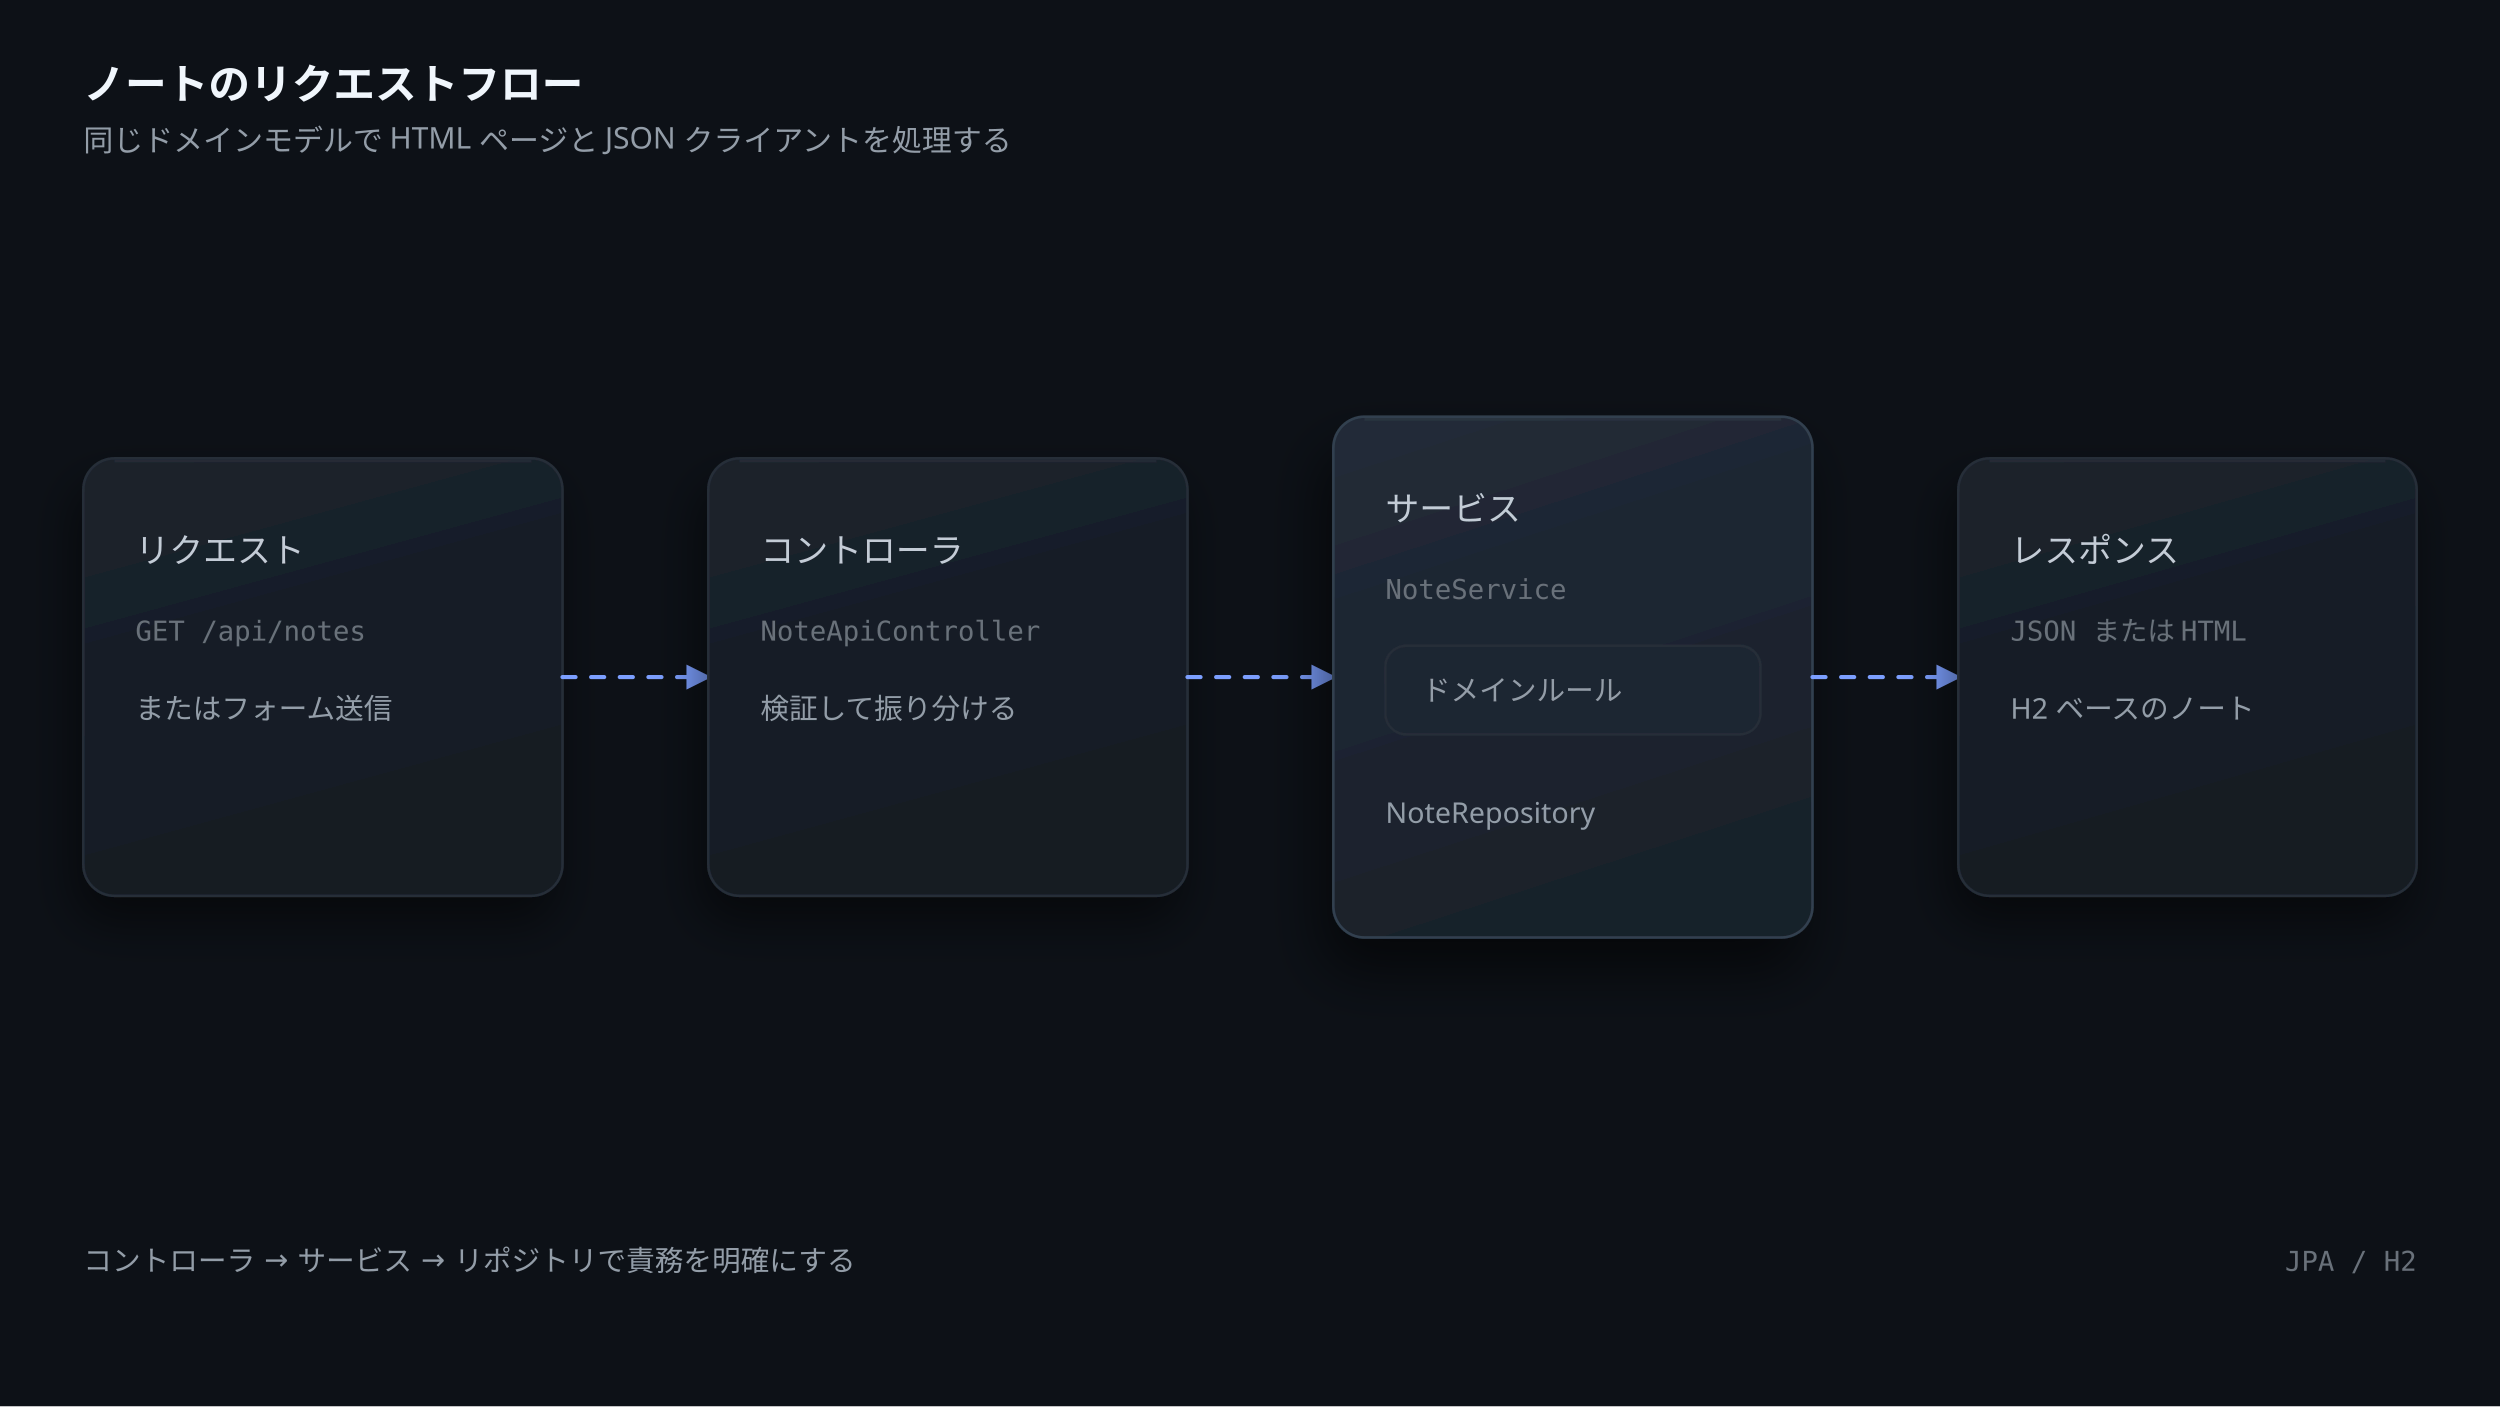
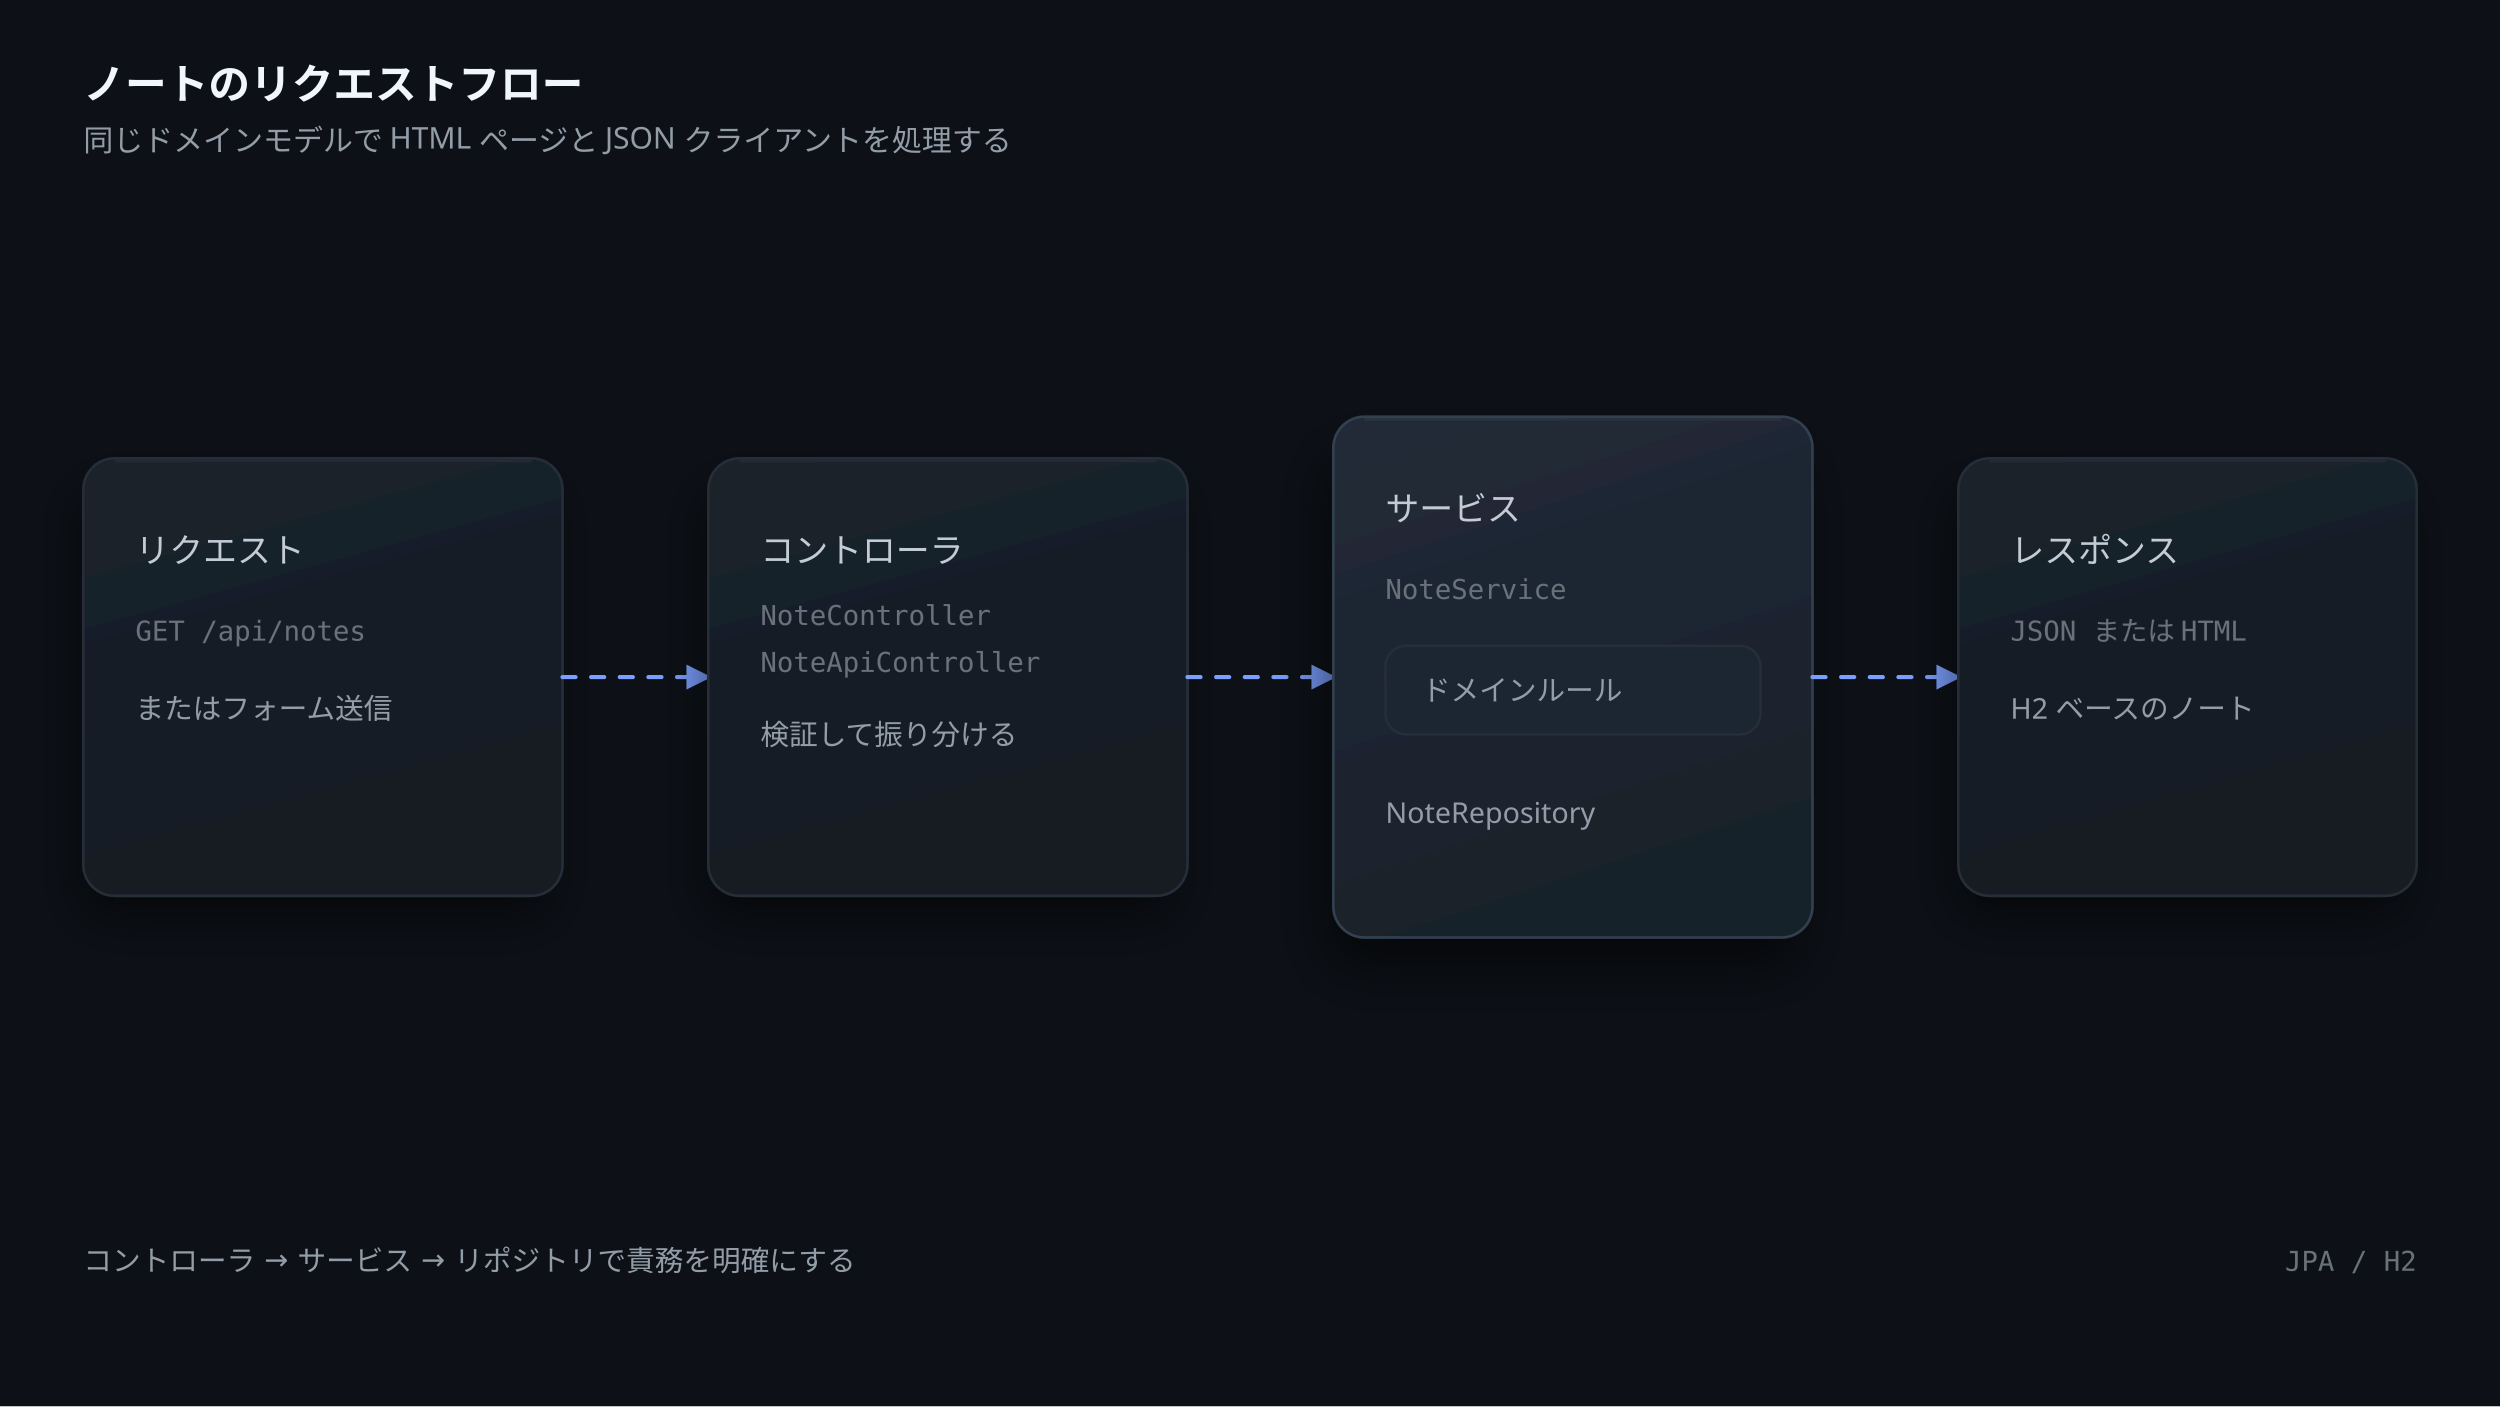
<svg xmlns="http://www.w3.org/2000/svg" width="960" height="540" viewBox="0 0 960 540" role="img" aria-labelledby="rf-ja-title rf-ja-subtitle">
  <style>.rf-ja-bg{fill:#0d1117}.rf-ja-card{fill:url(#rf-ja-s);stroke:#252d38;stroke-width:1}.rf-ja-lead{fill:url(#rf-ja-sl);stroke:#33404f;stroke-width:1}.rf-ja-inner{fill:#1e2530;stroke:#252d38;stroke-width:1}.rf-ja-text{font:600 16px Pretendard,system-ui,sans-serif;fill:#f0f6fc}.rf-ja-sub{font:400 11.5px Pretendard,system-ui,sans-serif;fill:#939da8}.rf-ja-name{font:500 13px Pretendard,system-ui,sans-serif;fill:#c3ccd6}.rf-ja-label{font:400 11px Pretendard,system-ui,sans-serif;fill:#939da8}.rf-ja-value{font:400 10.5px ui-monospace,SFMono-Regular,Menlo,monospace;fill:#69717a}.rf-ja-flow{fill:none;stroke:#7c9fff;stroke-width:1.6;stroke-linecap:round;stroke-linejoin:round;stroke-dasharray:5 6;animation:rf-ja-dash 2s linear infinite}.rf-ja-top{stroke:rgba(255,255,255,.05);stroke-width:1}@keyframes rf-ja-dash{to{stroke-dashoffset:-22}}@media (prefers-reduced-motion:reduce){.rf-ja-flow{animation:none}}</style>
  <defs>
    <filter id="rf-ja-sh" x="-30%" y="-30%" width="160%" height="170%">
      <feDropShadow dx="-3" dy="10" stdDeviation="9" flood-color="#000" flood-opacity=".5" />
    </filter>
    <filter id="rf-ja-shl" x="-30%" y="-30%" width="160%" height="180%">
      <feDropShadow dx="-4" dy="13" stdDeviation="11" flood-color="#000" flood-opacity=".58" />
    </filter>
    <linearGradient id="rf-ja-s" x1="0" y1="0" x2=".3" y2="1">
      <stop offset="0" stop-color="#1b222c" />
      <stop offset="1" stop-color="#151b23" />
    </linearGradient>
    <linearGradient id="rf-ja-sl" x1="0" y1="0" x2=".3" y2="1">
      <stop offset="0" stop-color="#222b38" />
      <stop offset="1" stop-color="#19202a" />
    </linearGradient>
    <marker id="rf-ja-ta" viewBox="0 0 8 8" refX="7" refY="4" markerWidth="6" markerHeight="6" orient="auto-start-reverse">
      <path d="M0,0 L8,4 L0,8 z" fill="#7c9fff" />
    </marker>
  </defs>
  <rect width="960" height="540" fill="#0d1117" />
  <text class="rf-ja-text" x="32" y="38">ノートのリクエストフロー</text>
  <text class="rf-ja-sub" x="32" y="58">同じドメインモデルで HTML ページと JSON クライアントを処理する</text>
  <g filter="url(#rf-ja-sh)">
    <rect class="rf-ja-card" x="32" y="176" width="184" height="168" rx="12" />
    <path class="rf-ja-top" d="M44 177H204" />
    <text class="rf-ja-name" x="52" y="216">リクエスト</text>
    <text class="rf-ja-value" x="52" y="246">GET /api/notes</text>
    <text class="rf-ja-label" x="52" y="276">またはフォーム送信</text>
  </g>
  <path class="rf-ja-flow" d="M216 260H272" marker-end="url(#rf-ja-ta)" />
  <g filter="url(#rf-ja-sh)">
    <rect class="rf-ja-card" x="272" y="176" width="184" height="168" rx="12" />
    <path class="rf-ja-top" d="M284 177H444" />
    <text class="rf-ja-name" x="292" y="216">コントローラ</text>
-     <text class="rf-ja-value" x="292" y="246">NoteApiController</text>
-     <text class="rf-ja-label" x="292" y="276">検証して振り分ける</text>
+     <text class="rf-ja-value" x="292" y="240">NoteController</text>
+     <text class="rf-ja-value" x="292" y="258">NoteApiController</text>
+     <text class="rf-ja-label" x="292" y="286">検証して振り分ける</text>
  </g>
  <path class="rf-ja-flow" d="M456 260H512" marker-end="url(#rf-ja-ta)" />
  <g filter="url(#rf-ja-shl)">
    <rect class="rf-ja-lead" x="512" y="160" width="184" height="200" rx="12" />
    <path class="rf-ja-top" d="M524 161H684" />
    <text class="rf-ja-name" x="532" y="200">サービス</text>
    <text class="rf-ja-value" x="532" y="230">NoteService</text>
    <rect class="rf-ja-inner" x="532" y="248" width="144" height="34" rx="8" />
    <text class="rf-ja-label" x="546" y="269">ドメインルール</text>
    <text class="rf-ja-label" x="532" y="316">NoteRepository</text>
  </g>
  <path class="rf-ja-flow" d="M696 260H752" marker-end="url(#rf-ja-ta)" />
  <g filter="url(#rf-ja-sh)">
    <rect class="rf-ja-card" x="752" y="176" width="176" height="168" rx="12" />
    <path class="rf-ja-top" d="M764 177H916" />
    <text class="rf-ja-name" x="772" y="216">レスポンス</text>
    <text class="rf-ja-value" x="772" y="246">JSON または HTML</text>
    <text class="rf-ja-label" x="772" y="276">H2 ベースのノート</text>
  </g>
  <text class="rf-ja-label" x="32" y="488">コントローラ → サービス → リポジトリで責務を明確にする</text>
  <text class="rf-ja-value" x="928" y="488" text-anchor="end">JPA / H2</text>
</svg>
